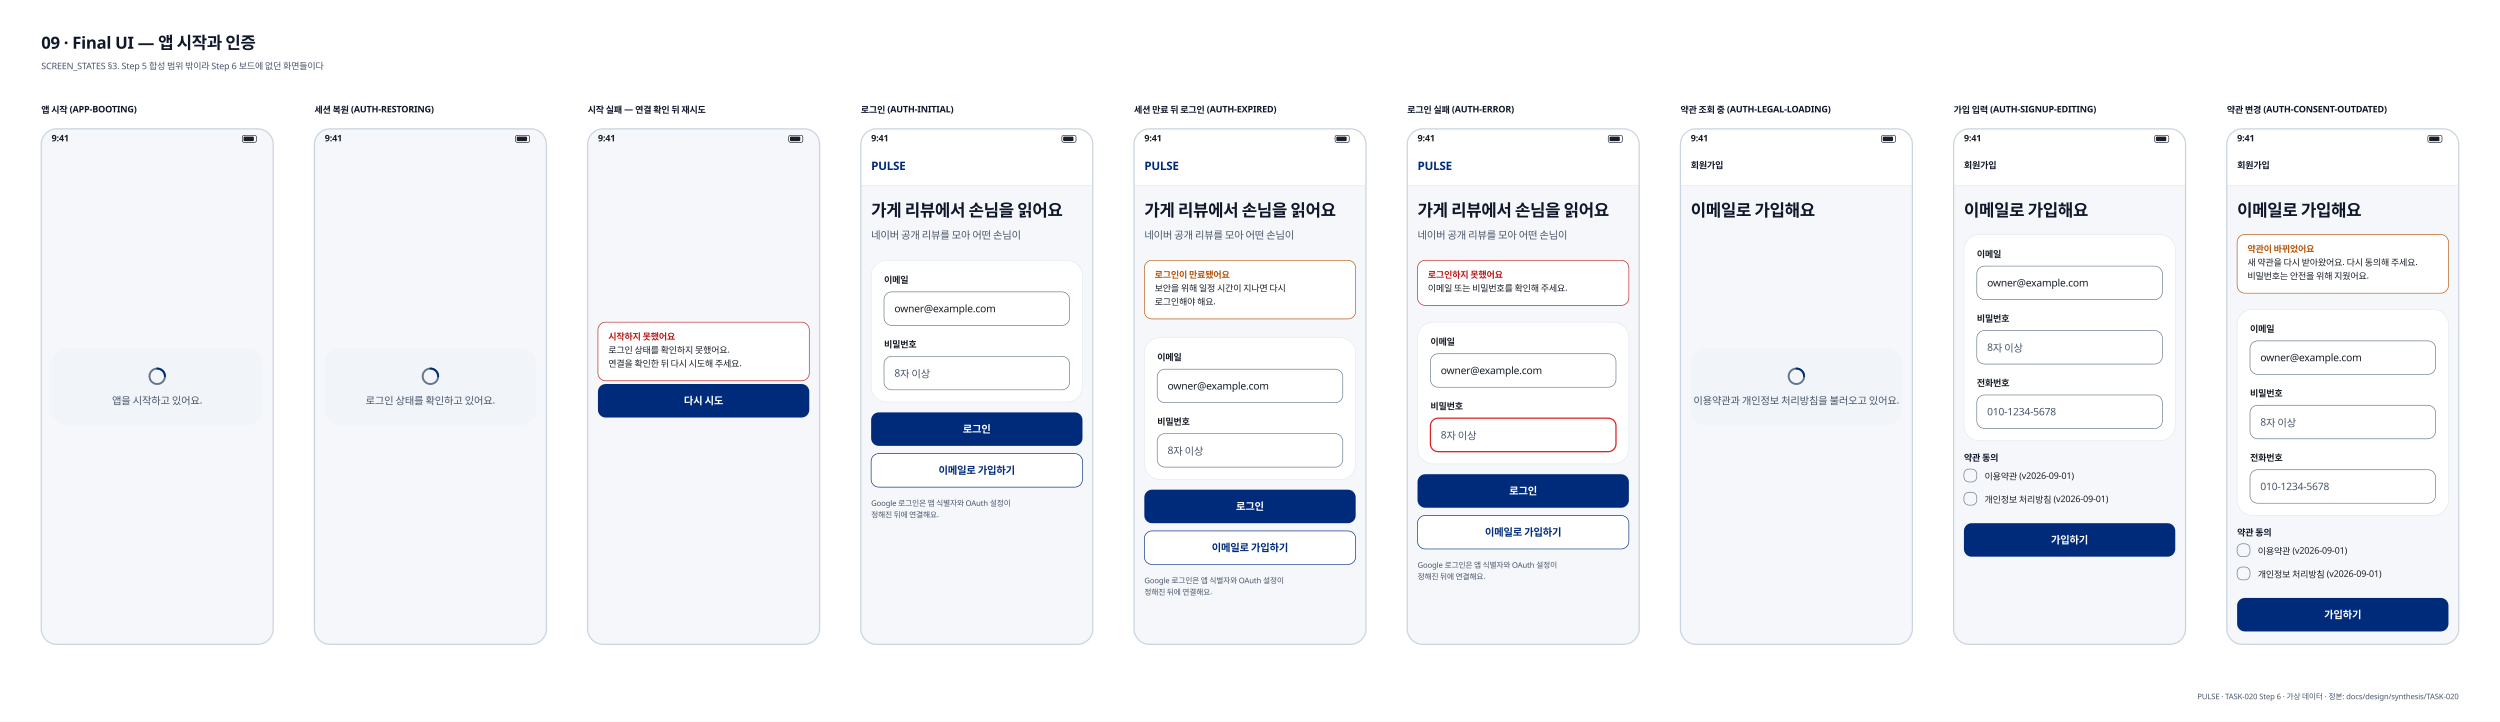
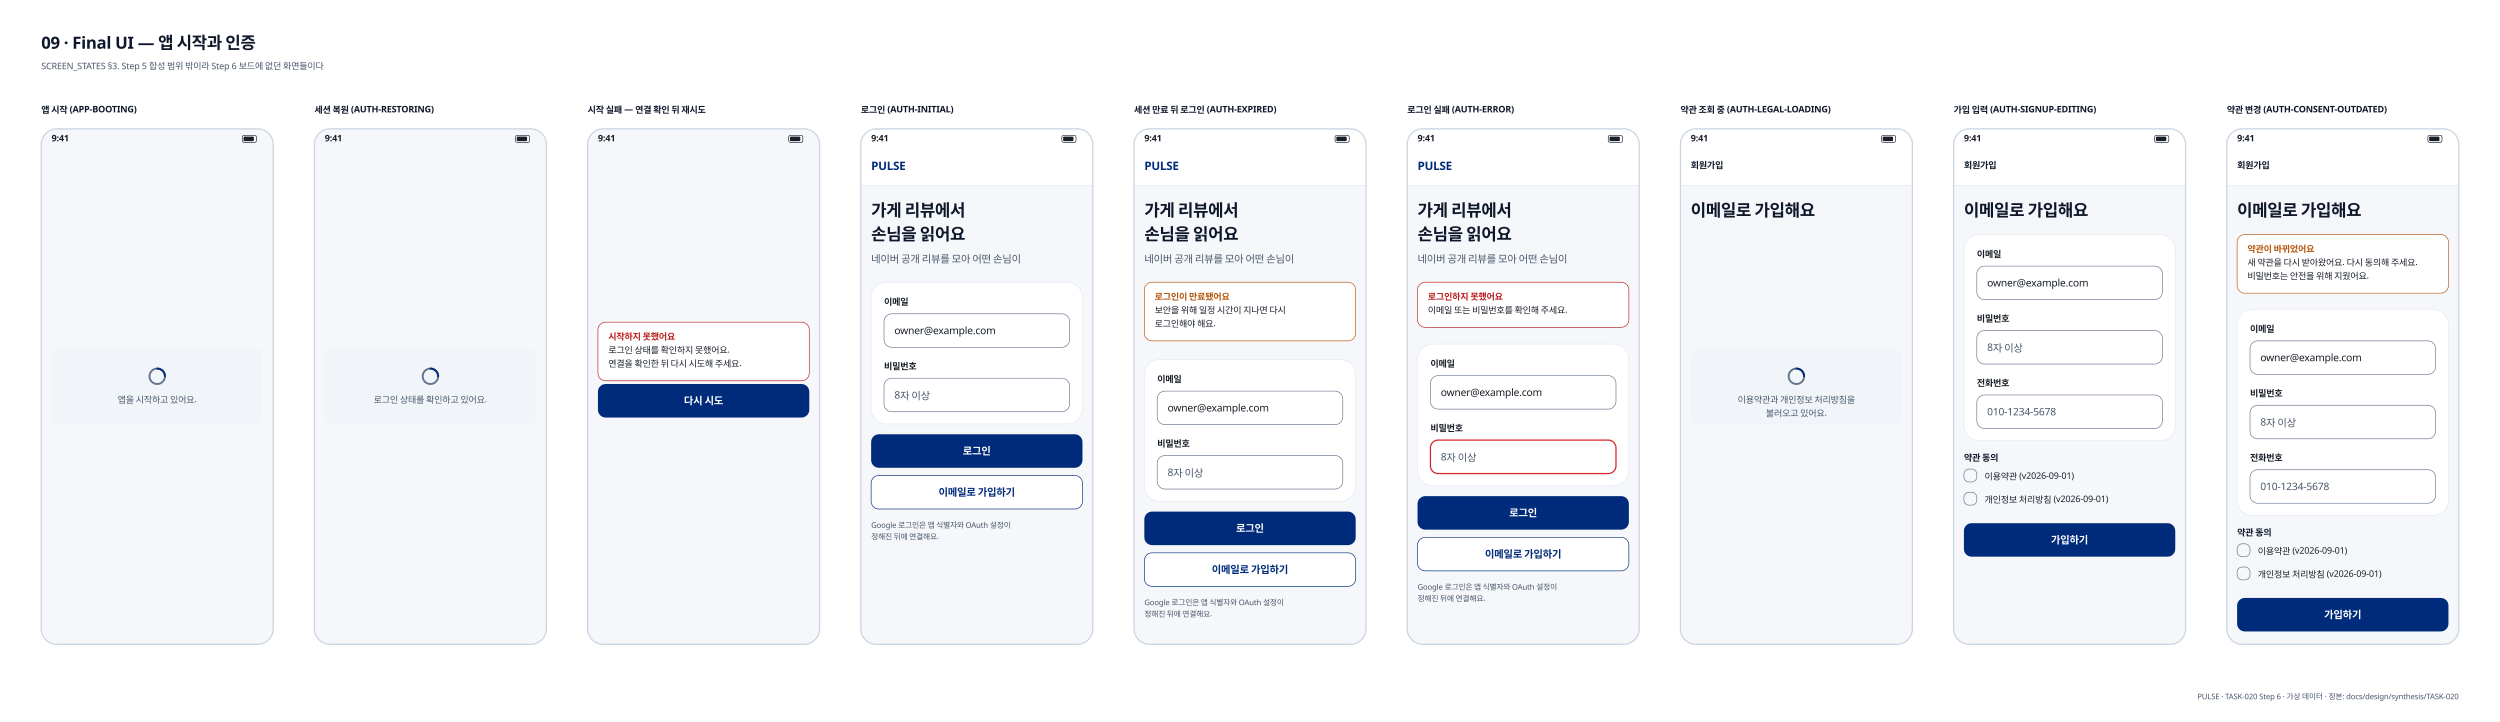
<svg xmlns="http://www.w3.org/2000/svg" width="3880" height="1120" viewBox="0 0 3880 1120">
  <rect x="0" y="0" width="3880" height="1120" rx="0" fill="#FFFFFF" />
  <text x="64" y="75.6" font-family="Pretendard" font-size="26" font-weight="600" letter-spacing="-0.52" fill="#0F172A" text-anchor="start">09 · Final UI — 앱 시작과 인증</text>
  <text x="64" y="107.4" font-family="Pretendard" font-size="14" font-weight="400" letter-spacing="-0.28" fill="#475569" text-anchor="start">SCREEN_STATES §3. Step 5 합성 범위 밖이라 Step 6 보드에 없던 화면들이다</text>
  <g transform="translate(64 200)">
    <g id="Screen/App-Booting">
      <text x="0" y="-24.6" font-family="Pretendard" font-size="14" font-weight="700" letter-spacing="-0.28" fill="#0F172A" text-anchor="start">앱 시작 (APP-BOOTING)</text>
      <clipPath id="clip-App-Booting">
        <rect x="0" y="0" width="360" height="800" rx="24" fill="none" />
      </clipPath>
      <g clip-path="url(#clip-App-Booting)">
        <rect x="0" y="0" width="360" height="800" rx="0" fill="#F5F7FA" />
        <rect x="0" y="0" width="360" height="32" rx="0" fill="#F5F7FA" />
        <g id="LoadingBlock">
-           <rect x="16" y="340" width="328" height="120" rx="24" fill="#F1F5F9" />
+           <rect x="16" y="340" width="328" height="120" rx="12" fill="#F1F5F9" />
          <circle cx="180" cy="384" r="12" fill="none" stroke="#64748B" stroke-width="3" />
          <path d="M 180 372 A 12 12 0 0 1 192 384" fill="none" stroke="#002B7A" stroke-width="3" stroke-linecap="round" />
-           <text x="180" y="427.6" font-family="Pretendard" font-size="16" font-weight="400" letter-spacing="-0.32" fill="#475569" text-anchor="middle">앱을 시작하고 있어요.</text>
+           <text x="180" y="425.4" font-family="Pretendard" font-size="14" font-weight="400" letter-spacing="-0.28" fill="#475569" text-anchor="middle">앱을 시작하고 있어요.</text>
        </g>
        <text x="16" y="19.4" font-family="Pretendard" font-size="14" font-weight="600" letter-spacing="-0.28" fill="#191F28" text-anchor="start">9:41</text>
        <rect x="312" y="10" width="22" height="11" rx="3" fill="none" stroke="#191F28" stroke-width="1" />
        <rect x="314" y="12" width="16" height="7" rx="1.5" fill="#191F28" />
      </g>
      <rect x="0" y="0" width="360" height="800" rx="24" fill="none" stroke="#CBD5E1" stroke-width="2" />
    </g>
  </g>
  <g transform="translate(488 200)">
    <g id="Screen/Auth-Restoring">
      <text x="0" y="-24.6" font-family="Pretendard" font-size="14" font-weight="700" letter-spacing="-0.28" fill="#0F172A" text-anchor="start">세션 복원 (AUTH-RESTORING)</text>
      <clipPath id="clip-Auth-Restoring">
        <rect x="0" y="0" width="360" height="800" rx="24" fill="none" />
      </clipPath>
      <g clip-path="url(#clip-Auth-Restoring)">
        <rect x="0" y="0" width="360" height="800" rx="0" fill="#F5F7FA" />
        <rect x="0" y="0" width="360" height="32" rx="0" fill="#F5F7FA" />
        <g id="LoadingBlock 2">
-           <rect x="16" y="340" width="328" height="120" rx="24" fill="#F1F5F9" />
+           <rect x="16" y="340" width="328" height="120" rx="12" fill="#F1F5F9" />
          <circle cx="180" cy="384" r="12" fill="none" stroke="#64748B" stroke-width="3" />
          <path d="M 180 372 A 12 12 0 0 1 192 384" fill="none" stroke="#002B7A" stroke-width="3" stroke-linecap="round" />
-           <text x="180" y="427.6" font-family="Pretendard" font-size="16" font-weight="400" letter-spacing="-0.32" fill="#475569" text-anchor="middle">로그인 상태를 확인하고 있어요.</text>
+           <text x="180" y="425.4" font-family="Pretendard" font-size="14" font-weight="400" letter-spacing="-0.28" fill="#475569" text-anchor="middle">로그인 상태를 확인하고 있어요.</text>
        </g>
        <text x="16" y="19.4" font-family="Pretendard" font-size="14" font-weight="600" letter-spacing="-0.28" fill="#191F28" text-anchor="start">9:41</text>
        <rect x="312" y="10" width="22" height="11" rx="3" fill="none" stroke="#191F28" stroke-width="1" />
        <rect x="314" y="12" width="16" height="7" rx="1.5" fill="#191F28" />
      </g>
      <rect x="0" y="0" width="360" height="800" rx="24" fill="none" stroke="#CBD5E1" stroke-width="2" />
    </g>
  </g>
  <g transform="translate(912 200)">
    <g id="Screen/Boot-Error">
      <text x="0" y="-24.6" font-family="Pretendard" font-size="14" font-weight="700" letter-spacing="-0.28" fill="#0F172A" text-anchor="start">시작 실패 — 연결 확인 뒤 재시도</text>
      <clipPath id="clip-Boot-Error">
        <rect x="0" y="0" width="360" height="800" rx="24" fill="none" />
      </clipPath>
      <g clip-path="url(#clip-Boot-Error)">
        <rect x="0" y="0" width="360" height="800" rx="0" fill="#F5F7FA" />
        <rect x="0" y="0" width="360" height="32" rx="0" fill="#F5F7FA" />
        <g id="Notice/error">
          <rect x="16" y="300" width="328" height="91" rx="12" fill="#FFFFFF" stroke="#B91C1C" stroke-width="1" />
          <text x="32" y="327.4" font-family="Pretendard" font-size="14" font-weight="600" letter-spacing="-0.28" fill="#B91C1C" text-anchor="start">시작하지 못했어요</text>
          <text x="32" y="348.4" font-family="Pretendard" font-size="14" font-weight="400" letter-spacing="-0.28" fill="#191F28" text-anchor="start">로그인 상태를 확인하지 못했어요.</text>
          <text x="32" y="369.4" font-family="Pretendard" font-size="14" font-weight="400" letter-spacing="-0.28" fill="#191F28" text-anchor="start">연결을 확인한 뒤 다시 시도해 주세요.</text>
        </g>
        <g id="Button/Primary/다시 시도">
          <rect x="16" y="396" width="328" height="52" rx="12" fill="#002B7A" />
          <text x="180" y="427.6" font-family="Pretendard" font-size="16" font-weight="600" letter-spacing="-0.32" fill="#FFFFFF" text-anchor="middle">다시 시도</text>
        </g>
        <text x="16" y="19.4" font-family="Pretendard" font-size="14" font-weight="600" letter-spacing="-0.28" fill="#191F28" text-anchor="start">9:41</text>
        <rect x="312" y="10" width="22" height="11" rx="3" fill="none" stroke="#191F28" stroke-width="1" />
        <rect x="314" y="12" width="16" height="7" rx="1.5" fill="#191F28" />
      </g>
      <rect x="0" y="0" width="360" height="800" rx="24" fill="none" stroke="#CBD5E1" stroke-width="2" />
    </g>
  </g>
  <g transform="translate(1336 200)">
    <g id="Screen/Auth-Initial">
      <text x="0" y="-24.6" font-family="Pretendard" font-size="14" font-weight="700" letter-spacing="-0.28" fill="#0F172A" text-anchor="start">로그인 (AUTH-INITIAL)</text>
      <clipPath id="clip-Auth-Initial">
        <rect x="0" y="0" width="360" height="800" rx="24" fill="none" />
      </clipPath>
      <g clip-path="url(#clip-Auth-Initial)">
        <rect x="0" y="0" width="360" height="800" rx="0" fill="#F5F7FA" />
        <rect x="0" y="0" width="360" height="32" rx="0" fill="#F5F7FA" />
        <g id="Header">
          <rect x="0" y="0" width="360" height="88" rx="0" fill="#FFFFFF" />
          <line x1="0" y1="88" x2="360" y2="88" stroke="#E2E8F0" stroke-width="1" />
          <text x="16" y="63.8" font-family="Pretendard" font-size="18" font-weight="700" letter-spacing="-0.36" fill="#002B7A" text-anchor="start">PULSE</text>
        </g>
        <g id="PageTitle">
-           <text x="16" y="135.6" font-family="Pretendard" font-size="26" font-weight="600" letter-spacing="-0.52" fill="#0F172A" text-anchor="start">가게 리뷰에서 손님을 읽어요</text>
-           <text x="16" y="170.6" font-family="Pretendard" font-size="16" font-weight="400" letter-spacing="-0.32" fill="#475569" text-anchor="start">네이버 공개 리뷰를 모아 어떤 손님이</text>
-         </g>
-         <rect x="16" y="204" width="328" height="220" rx="24" fill="#FFFFFF" stroke="#E2E8F0" stroke-width="1" />
+           <text x="16" y="135.6" font-family="Pretendard" font-size="26" font-weight="600" letter-spacing="-0.52" fill="#0F172A" text-anchor="start">가게 리뷰에서</text>
+           <text x="16" y="172.6" font-family="Pretendard" font-size="26" font-weight="600" letter-spacing="-0.52" fill="#0F172A" text-anchor="start">손님을 읽어요</text>
+           <text x="16" y="207.6" font-family="Pretendard" font-size="16" font-weight="400" letter-spacing="-0.32" fill="#475569" text-anchor="start">네이버 공개 리뷰를 모아 어떤 손님이</text>
+         </g>
+         <rect x="16" y="238" width="328" height="220" rx="24" fill="#FFFFFF" stroke="#E2E8F0" stroke-width="1" />
        <g id="TextField/default/이메일">
-           <text x="36" y="239.4" font-family="Pretendard" font-size="14" font-weight="600" letter-spacing="-0.28" fill="#191F28" text-anchor="start">이메일</text>
-           <rect x="36" y="253" width="288" height="52" rx="12" fill="#FFFFFF" stroke="#64748B" stroke-width="1" />
-           <text x="52" y="284.6" font-family="Pretendard" font-size="16" font-weight="400" letter-spacing="-0.32" fill="#191F28" text-anchor="start">owner@example.com</text>
+           <text x="36" y="273.4" font-family="Pretendard" font-size="14" font-weight="600" letter-spacing="-0.28" fill="#191F28" text-anchor="start">이메일</text>
+           <rect x="36" y="287" width="288" height="52" rx="12" fill="#FFFFFF" stroke="#64748B" stroke-width="1" />
+           <text x="52" y="318.6" font-family="Pretendard" font-size="16" font-weight="400" letter-spacing="-0.32" fill="#191F28" text-anchor="start">owner@example.com</text>
        </g>
        <g id="TextField/default/비밀번호">
-           <text x="36" y="339.4" font-family="Pretendard" font-size="14" font-weight="600" letter-spacing="-0.28" fill="#191F28" text-anchor="start">비밀번호</text>
-           <rect x="36" y="353" width="288" height="52" rx="12" fill="#FFFFFF" stroke="#64748B" stroke-width="1" />
-           <text x="52" y="384.6" font-family="Pretendard" font-size="16" font-weight="400" letter-spacing="-0.32" fill="#475569" text-anchor="start">8자 이상</text>
+           <text x="36" y="373.4" font-family="Pretendard" font-size="14" font-weight="600" letter-spacing="-0.28" fill="#191F28" text-anchor="start">비밀번호</text>
+           <rect x="36" y="387" width="288" height="52" rx="12" fill="#FFFFFF" stroke="#64748B" stroke-width="1" />
+           <text x="52" y="418.6" font-family="Pretendard" font-size="16" font-weight="400" letter-spacing="-0.32" fill="#475569" text-anchor="start">8자 이상</text>
        </g>
        <g id="Button/Primary/로그인">
-           <rect x="16" y="440" width="328" height="52" rx="12" fill="#002B7A" />
-           <text x="180" y="471.6" font-family="Pretendard" font-size="16" font-weight="600" letter-spacing="-0.32" fill="#FFFFFF" text-anchor="middle">로그인</text>
+           <rect x="16" y="474" width="328" height="52" rx="12" fill="#002B7A" />
+           <text x="180" y="505.6" font-family="Pretendard" font-size="16" font-weight="600" letter-spacing="-0.32" fill="#FFFFFF" text-anchor="middle">로그인</text>
        </g>
        <g id="Button/Outline/이메일로 가입하기">
-           <rect x="16" y="504" width="328" height="52" rx="12" fill="#FFFFFF" stroke="#002B7A" stroke-width="1" />
-           <text x="180" y="535.6" font-family="Pretendard" font-size="16" font-weight="600" letter-spacing="-0.32" fill="#002B7A" text-anchor="middle">이메일로 가입하기</text>
-         </g>
-         <text x="16" y="585.2" font-family="Pretendard" font-size="12" font-weight="400" letter-spacing="-0.24" fill="#475569" text-anchor="start">Google 로그인은 앱 식별자와 OAuth 설정이</text>
-         <text x="16" y="603.2" font-family="Pretendard" font-size="12" font-weight="400" letter-spacing="-0.24" fill="#475569" text-anchor="start">정해진 뒤에 연결해요.</text>
+           <rect x="16" y="538" width="328" height="52" rx="12" fill="#FFFFFF" stroke="#002B7A" stroke-width="1" />
+           <text x="180" y="569.6" font-family="Pretendard" font-size="16" font-weight="600" letter-spacing="-0.32" fill="#002B7A" text-anchor="middle">이메일로 가입하기</text>
+         </g>
+         <text x="16" y="619.2" font-family="Pretendard" font-size="12" font-weight="400" letter-spacing="-0.24" fill="#475569" text-anchor="start">Google 로그인은 앱 식별자와 OAuth 설정이</text>
+         <text x="16" y="637.2" font-family="Pretendard" font-size="12" font-weight="400" letter-spacing="-0.24" fill="#475569" text-anchor="start">정해진 뒤에 연결해요.</text>
        <text x="16" y="19.4" font-family="Pretendard" font-size="14" font-weight="600" letter-spacing="-0.28" fill="#191F28" text-anchor="start">9:41</text>
        <rect x="312" y="10" width="22" height="11" rx="3" fill="none" stroke="#191F28" stroke-width="1" />
        <rect x="314" y="12" width="16" height="7" rx="1.5" fill="#191F28" />
      </g>
      <rect x="0" y="0" width="360" height="800" rx="24" fill="none" stroke="#CBD5E1" stroke-width="2" />
    </g>
  </g>
  <g transform="translate(1760 200)">
    <g id="Screen/Auth-Expired">
      <text x="0" y="-24.6" font-family="Pretendard" font-size="14" font-weight="700" letter-spacing="-0.28" fill="#0F172A" text-anchor="start">세션 만료 뒤 로그인 (AUTH-EXPIRED)</text>
      <clipPath id="clip-Auth-Expired">
        <rect x="0" y="0" width="360" height="800" rx="24" fill="none" />
      </clipPath>
      <g clip-path="url(#clip-Auth-Expired)">
        <rect x="0" y="0" width="360" height="800" rx="0" fill="#F5F7FA" />
        <rect x="0" y="0" width="360" height="32" rx="0" fill="#F5F7FA" />
        <g id="Header 2">
          <rect x="0" y="0" width="360" height="88" rx="0" fill="#FFFFFF" />
          <line x1="0" y1="88" x2="360" y2="88" stroke="#E2E8F0" stroke-width="1" />
          <text x="16" y="63.8" font-family="Pretendard" font-size="18" font-weight="700" letter-spacing="-0.36" fill="#002B7A" text-anchor="start">PULSE</text>
        </g>
        <g id="PageTitle 2">
-           <text x="16" y="135.6" font-family="Pretendard" font-size="26" font-weight="600" letter-spacing="-0.52" fill="#0F172A" text-anchor="start">가게 리뷰에서 손님을 읽어요</text>
-           <text x="16" y="170.6" font-family="Pretendard" font-size="16" font-weight="400" letter-spacing="-0.32" fill="#475569" text-anchor="start">네이버 공개 리뷰를 모아 어떤 손님이</text>
+           <text x="16" y="135.6" font-family="Pretendard" font-size="26" font-weight="600" letter-spacing="-0.52" fill="#0F172A" text-anchor="start">가게 리뷰에서</text>
+           <text x="16" y="172.6" font-family="Pretendard" font-size="26" font-weight="600" letter-spacing="-0.52" fill="#0F172A" text-anchor="start">손님을 읽어요</text>
+           <text x="16" y="207.6" font-family="Pretendard" font-size="16" font-weight="400" letter-spacing="-0.32" fill="#475569" text-anchor="start">네이버 공개 리뷰를 모아 어떤 손님이</text>
        </g>
        <g id="Notice/warning">
-           <rect x="16" y="204" width="328" height="91" rx="12" fill="#FFFFFF" stroke="#B45309" stroke-width="1" />
-           <text x="32" y="231.4" font-family="Pretendard" font-size="14" font-weight="600" letter-spacing="-0.28" fill="#B45309" text-anchor="start">로그인이 만료됐어요</text>
-           <text x="32" y="252.4" font-family="Pretendard" font-size="14" font-weight="400" letter-spacing="-0.28" fill="#191F28" text-anchor="start">보안을 위해 일정 시간이 지나면 다시</text>
-           <text x="32" y="273.4" font-family="Pretendard" font-size="14" font-weight="400" letter-spacing="-0.28" fill="#191F28" text-anchor="start">로그인해야 해요.</text>
-         </g>
-         <rect x="16" y="324" width="328" height="220" rx="24" fill="#FFFFFF" stroke="#E2E8F0" stroke-width="1" />
+           <rect x="16" y="238" width="328" height="91" rx="12" fill="#FFFFFF" stroke="#B45309" stroke-width="1" />
+           <text x="32" y="265.4" font-family="Pretendard" font-size="14" font-weight="600" letter-spacing="-0.28" fill="#B45309" text-anchor="start">로그인이 만료됐어요</text>
+           <text x="32" y="286.4" font-family="Pretendard" font-size="14" font-weight="400" letter-spacing="-0.28" fill="#191F28" text-anchor="start">보안을 위해 일정 시간이 지나면 다시</text>
+           <text x="32" y="307.4" font-family="Pretendard" font-size="14" font-weight="400" letter-spacing="-0.28" fill="#191F28" text-anchor="start">로그인해야 해요.</text>
+         </g>
+         <rect x="16" y="358" width="328" height="220" rx="24" fill="#FFFFFF" stroke="#E2E8F0" stroke-width="1" />
        <g id="TextField/default/이메일 2">
-           <text x="36" y="359.4" font-family="Pretendard" font-size="14" font-weight="600" letter-spacing="-0.28" fill="#191F28" text-anchor="start">이메일</text>
-           <rect x="36" y="373" width="288" height="52" rx="12" fill="#FFFFFF" stroke="#64748B" stroke-width="1" />
-           <text x="52" y="404.6" font-family="Pretendard" font-size="16" font-weight="400" letter-spacing="-0.32" fill="#191F28" text-anchor="start">owner@example.com</text>
+           <text x="36" y="393.4" font-family="Pretendard" font-size="14" font-weight="600" letter-spacing="-0.28" fill="#191F28" text-anchor="start">이메일</text>
+           <rect x="36" y="407" width="288" height="52" rx="12" fill="#FFFFFF" stroke="#64748B" stroke-width="1" />
+           <text x="52" y="438.6" font-family="Pretendard" font-size="16" font-weight="400" letter-spacing="-0.32" fill="#191F28" text-anchor="start">owner@example.com</text>
        </g>
        <g id="TextField/default/비밀번호 2">
-           <text x="36" y="459.4" font-family="Pretendard" font-size="14" font-weight="600" letter-spacing="-0.28" fill="#191F28" text-anchor="start">비밀번호</text>
-           <rect x="36" y="473" width="288" height="52" rx="12" fill="#FFFFFF" stroke="#64748B" stroke-width="1" />
-           <text x="52" y="504.6" font-family="Pretendard" font-size="16" font-weight="400" letter-spacing="-0.32" fill="#475569" text-anchor="start">8자 이상</text>
+           <text x="36" y="493.4" font-family="Pretendard" font-size="14" font-weight="600" letter-spacing="-0.28" fill="#191F28" text-anchor="start">비밀번호</text>
+           <rect x="36" y="507" width="288" height="52" rx="12" fill="#FFFFFF" stroke="#64748B" stroke-width="1" />
+           <text x="52" y="538.6" font-family="Pretendard" font-size="16" font-weight="400" letter-spacing="-0.32" fill="#475569" text-anchor="start">8자 이상</text>
        </g>
        <g id="Button/Primary/로그인 2">
-           <rect x="16" y="560" width="328" height="52" rx="12" fill="#002B7A" />
-           <text x="180" y="591.6" font-family="Pretendard" font-size="16" font-weight="600" letter-spacing="-0.32" fill="#FFFFFF" text-anchor="middle">로그인</text>
+           <rect x="16" y="594" width="328" height="52" rx="12" fill="#002B7A" />
+           <text x="180" y="625.6" font-family="Pretendard" font-size="16" font-weight="600" letter-spacing="-0.32" fill="#FFFFFF" text-anchor="middle">로그인</text>
        </g>
        <g id="Button/Outline/이메일로 가입하기 2">
-           <rect x="16" y="624" width="328" height="52" rx="12" fill="#FFFFFF" stroke="#002B7A" stroke-width="1" />
-           <text x="180" y="655.6" font-family="Pretendard" font-size="16" font-weight="600" letter-spacing="-0.32" fill="#002B7A" text-anchor="middle">이메일로 가입하기</text>
-         </g>
-         <text x="16" y="705.2" font-family="Pretendard" font-size="12" font-weight="400" letter-spacing="-0.24" fill="#475569" text-anchor="start">Google 로그인은 앱 식별자와 OAuth 설정이</text>
-         <text x="16" y="723.2" font-family="Pretendard" font-size="12" font-weight="400" letter-spacing="-0.24" fill="#475569" text-anchor="start">정해진 뒤에 연결해요.</text>
+           <rect x="16" y="658" width="328" height="52" rx="12" fill="#FFFFFF" stroke="#002B7A" stroke-width="1" />
+           <text x="180" y="689.6" font-family="Pretendard" font-size="16" font-weight="600" letter-spacing="-0.32" fill="#002B7A" text-anchor="middle">이메일로 가입하기</text>
+         </g>
+         <text x="16" y="739.2" font-family="Pretendard" font-size="12" font-weight="400" letter-spacing="-0.24" fill="#475569" text-anchor="start">Google 로그인은 앱 식별자와 OAuth 설정이</text>
+         <text x="16" y="757.2" font-family="Pretendard" font-size="12" font-weight="400" letter-spacing="-0.24" fill="#475569" text-anchor="start">정해진 뒤에 연결해요.</text>
        <text x="16" y="19.4" font-family="Pretendard" font-size="14" font-weight="600" letter-spacing="-0.28" fill="#191F28" text-anchor="start">9:41</text>
        <rect x="312" y="10" width="22" height="11" rx="3" fill="none" stroke="#191F28" stroke-width="1" />
        <rect x="314" y="12" width="16" height="7" rx="1.5" fill="#191F28" />
      </g>
      <rect x="0" y="0" width="360" height="800" rx="24" fill="none" stroke="#CBD5E1" stroke-width="2" />
    </g>
  </g>
  <g transform="translate(2184 200)">
    <g id="Screen/Auth-Error">
      <text x="0" y="-24.6" font-family="Pretendard" font-size="14" font-weight="700" letter-spacing="-0.28" fill="#0F172A" text-anchor="start">로그인 실패 (AUTH-ERROR)</text>
      <clipPath id="clip-Auth-Error">
        <rect x="0" y="0" width="360" height="800" rx="24" fill="none" />
      </clipPath>
      <g clip-path="url(#clip-Auth-Error)">
        <rect x="0" y="0" width="360" height="800" rx="0" fill="#F5F7FA" />
        <rect x="0" y="0" width="360" height="32" rx="0" fill="#F5F7FA" />
        <g id="Header 3">
          <rect x="0" y="0" width="360" height="88" rx="0" fill="#FFFFFF" />
          <line x1="0" y1="88" x2="360" y2="88" stroke="#E2E8F0" stroke-width="1" />
          <text x="16" y="63.8" font-family="Pretendard" font-size="18" font-weight="700" letter-spacing="-0.36" fill="#002B7A" text-anchor="start">PULSE</text>
        </g>
        <g id="PageTitle 3">
-           <text x="16" y="135.6" font-family="Pretendard" font-size="26" font-weight="600" letter-spacing="-0.52" fill="#0F172A" text-anchor="start">가게 리뷰에서 손님을 읽어요</text>
-           <text x="16" y="170.6" font-family="Pretendard" font-size="16" font-weight="400" letter-spacing="-0.32" fill="#475569" text-anchor="start">네이버 공개 리뷰를 모아 어떤 손님이</text>
+           <text x="16" y="135.6" font-family="Pretendard" font-size="26" font-weight="600" letter-spacing="-0.52" fill="#0F172A" text-anchor="start">가게 리뷰에서</text>
+           <text x="16" y="172.6" font-family="Pretendard" font-size="26" font-weight="600" letter-spacing="-0.52" fill="#0F172A" text-anchor="start">손님을 읽어요</text>
+           <text x="16" y="207.6" font-family="Pretendard" font-size="16" font-weight="400" letter-spacing="-0.32" fill="#475569" text-anchor="start">네이버 공개 리뷰를 모아 어떤 손님이</text>
        </g>
        <g id="Notice/error 2">
-           <rect x="16" y="204" width="328" height="70" rx="12" fill="#FFFFFF" stroke="#B91C1C" stroke-width="1" />
-           <text x="32" y="231.4" font-family="Pretendard" font-size="14" font-weight="600" letter-spacing="-0.28" fill="#B91C1C" text-anchor="start">로그인하지 못했어요</text>
-           <text x="32" y="252.4" font-family="Pretendard" font-size="14" font-weight="400" letter-spacing="-0.28" fill="#191F28" text-anchor="start">이메일 또는 비밀번호를 확인해 주세요.</text>
-         </g>
-         <rect x="16" y="300" width="328" height="220" rx="24" fill="#FFFFFF" stroke="#E2E8F0" stroke-width="1" />
+           <rect x="16" y="238" width="328" height="70" rx="12" fill="#FFFFFF" stroke="#B91C1C" stroke-width="1" />
+           <text x="32" y="265.4" font-family="Pretendard" font-size="14" font-weight="600" letter-spacing="-0.28" fill="#B91C1C" text-anchor="start">로그인하지 못했어요</text>
+           <text x="32" y="286.4" font-family="Pretendard" font-size="14" font-weight="400" letter-spacing="-0.28" fill="#191F28" text-anchor="start">이메일 또는 비밀번호를 확인해 주세요.</text>
+         </g>
+         <rect x="16" y="334" width="328" height="220" rx="24" fill="#FFFFFF" stroke="#E2E8F0" stroke-width="1" />
        <g id="TextField/default/이메일 3">
-           <text x="36" y="335.4" font-family="Pretendard" font-size="14" font-weight="600" letter-spacing="-0.28" fill="#191F28" text-anchor="start">이메일</text>
-           <rect x="36" y="349" width="288" height="52" rx="12" fill="#FFFFFF" stroke="#64748B" stroke-width="1" />
-           <text x="52" y="380.6" font-family="Pretendard" font-size="16" font-weight="400" letter-spacing="-0.32" fill="#191F28" text-anchor="start">owner@example.com</text>
+           <text x="36" y="369.4" font-family="Pretendard" font-size="14" font-weight="600" letter-spacing="-0.28" fill="#191F28" text-anchor="start">이메일</text>
+           <rect x="36" y="383" width="288" height="52" rx="12" fill="#FFFFFF" stroke="#64748B" stroke-width="1" />
+           <text x="52" y="414.6" font-family="Pretendard" font-size="16" font-weight="400" letter-spacing="-0.32" fill="#191F28" text-anchor="start">owner@example.com</text>
        </g>
        <g id="TextField/error/비밀번호">
-           <text x="36" y="435.4" font-family="Pretendard" font-size="14" font-weight="600" letter-spacing="-0.28" fill="#191F28" text-anchor="start">비밀번호</text>
-           <rect x="36" y="449" width="288" height="52" rx="12" fill="#FFFFFF" stroke="#DC2626" stroke-width="2" />
-           <text x="52" y="480.6" font-family="Pretendard" font-size="16" font-weight="400" letter-spacing="-0.32" fill="#475569" text-anchor="start">8자 이상</text>
+           <text x="36" y="469.4" font-family="Pretendard" font-size="14" font-weight="600" letter-spacing="-0.28" fill="#191F28" text-anchor="start">비밀번호</text>
+           <rect x="36" y="483" width="288" height="52" rx="12" fill="#FFFFFF" stroke="#DC2626" stroke-width="2" />
+           <text x="52" y="514.6" font-family="Pretendard" font-size="16" font-weight="400" letter-spacing="-0.32" fill="#475569" text-anchor="start">8자 이상</text>
        </g>
        <g id="Button/Primary/로그인 3">
-           <rect x="16" y="536" width="328" height="52" rx="12" fill="#002B7A" />
-           <text x="180" y="567.6" font-family="Pretendard" font-size="16" font-weight="600" letter-spacing="-0.32" fill="#FFFFFF" text-anchor="middle">로그인</text>
+           <rect x="16" y="570" width="328" height="52" rx="12" fill="#002B7A" />
+           <text x="180" y="601.6" font-family="Pretendard" font-size="16" font-weight="600" letter-spacing="-0.32" fill="#FFFFFF" text-anchor="middle">로그인</text>
        </g>
        <g id="Button/Outline/이메일로 가입하기 3">
-           <rect x="16" y="600" width="328" height="52" rx="12" fill="#FFFFFF" stroke="#002B7A" stroke-width="1" />
-           <text x="180" y="631.6" font-family="Pretendard" font-size="16" font-weight="600" letter-spacing="-0.32" fill="#002B7A" text-anchor="middle">이메일로 가입하기</text>
-         </g>
-         <text x="16" y="681.2" font-family="Pretendard" font-size="12" font-weight="400" letter-spacing="-0.24" fill="#475569" text-anchor="start">Google 로그인은 앱 식별자와 OAuth 설정이</text>
-         <text x="16" y="699.2" font-family="Pretendard" font-size="12" font-weight="400" letter-spacing="-0.24" fill="#475569" text-anchor="start">정해진 뒤에 연결해요.</text>
+           <rect x="16" y="634" width="328" height="52" rx="12" fill="#FFFFFF" stroke="#002B7A" stroke-width="1" />
+           <text x="180" y="665.6" font-family="Pretendard" font-size="16" font-weight="600" letter-spacing="-0.32" fill="#002B7A" text-anchor="middle">이메일로 가입하기</text>
+         </g>
+         <text x="16" y="715.2" font-family="Pretendard" font-size="12" font-weight="400" letter-spacing="-0.24" fill="#475569" text-anchor="start">Google 로그인은 앱 식별자와 OAuth 설정이</text>
+         <text x="16" y="733.2" font-family="Pretendard" font-size="12" font-weight="400" letter-spacing="-0.24" fill="#475569" text-anchor="start">정해진 뒤에 연결해요.</text>
        <text x="16" y="19.4" font-family="Pretendard" font-size="14" font-weight="600" letter-spacing="-0.28" fill="#191F28" text-anchor="start">9:41</text>
        <rect x="312" y="10" width="22" height="11" rx="3" fill="none" stroke="#191F28" stroke-width="1" />
        <rect x="314" y="12" width="16" height="7" rx="1.5" fill="#191F28" />
      </g>
      <rect x="0" y="0" width="360" height="800" rx="24" fill="none" stroke="#CBD5E1" stroke-width="2" />
    </g>
  </g>
  <g transform="translate(2608 200)">
    <g id="Screen/Signup-LegalLoading">
      <text x="0" y="-24.6" font-family="Pretendard" font-size="14" font-weight="700" letter-spacing="-0.28" fill="#0F172A" text-anchor="start">약관 조회 중 (AUTH-LEGAL-LOADING)</text>
      <clipPath id="clip-Signup-LegalLoading">
        <rect x="0" y="0" width="360" height="800" rx="24" fill="none" />
      </clipPath>
      <g clip-path="url(#clip-Signup-LegalLoading)">
        <rect x="0" y="0" width="360" height="800" rx="0" fill="#F5F7FA" />
        <rect x="0" y="0" width="360" height="32" rx="0" fill="#F5F7FA" />
        <g id="Header 4">
          <rect x="0" y="0" width="360" height="88" rx="0" fill="#FFFFFF" />
          <line x1="0" y1="88" x2="360" y2="88" stroke="#E2E8F0" stroke-width="1" />
          <text x="16" y="61.4" font-family="Pretendard" font-size="14" font-weight="600" letter-spacing="-0.28" fill="#0F172A" text-anchor="start">회원가입</text>
        </g>
        <g id="PageTitle 4">
          <text x="16" y="135.6" font-family="Pretendard" font-size="26" font-weight="600" letter-spacing="-0.52" fill="#0F172A" text-anchor="start">이메일로 가입해요</text>
        </g>
        <g id="LoadingBlock 3">
-           <rect x="16" y="340" width="328" height="120" rx="24" fill="#F1F5F9" />
+           <rect x="16" y="340" width="328" height="120" rx="12" fill="#F1F5F9" />
          <circle cx="180" cy="384" r="12" fill="none" stroke="#64748B" stroke-width="3" />
          <path d="M 180 372 A 12 12 0 0 1 192 384" fill="none" stroke="#002B7A" stroke-width="3" stroke-linecap="round" />
-           <text x="180" y="427.6" font-family="Pretendard" font-size="16" font-weight="400" letter-spacing="-0.32" fill="#475569" text-anchor="middle">이용약관과 개인정보 처리방침을 불러오고 있어요.</text>
+           <text x="180" y="425.4" font-family="Pretendard" font-size="14" font-weight="400" letter-spacing="-0.28" fill="#475569" text-anchor="middle">이용약관과 개인정보 처리방침을</text>
+           <text x="180" y="446.4" font-family="Pretendard" font-size="14" font-weight="400" letter-spacing="-0.28" fill="#475569" text-anchor="middle">불러오고 있어요.</text>
        </g>
        <text x="16" y="19.4" font-family="Pretendard" font-size="14" font-weight="600" letter-spacing="-0.28" fill="#191F28" text-anchor="start">9:41</text>
        <rect x="312" y="10" width="22" height="11" rx="3" fill="none" stroke="#191F28" stroke-width="1" />
        <rect x="314" y="12" width="16" height="7" rx="1.5" fill="#191F28" />
      </g>
      <rect x="0" y="0" width="360" height="800" rx="24" fill="none" stroke="#CBD5E1" stroke-width="2" />
    </g>
  </g>
  <g transform="translate(3032 200)">
    <g id="Screen/Signup-Editing">
      <text x="0" y="-24.6" font-family="Pretendard" font-size="14" font-weight="700" letter-spacing="-0.28" fill="#0F172A" text-anchor="start">가입 입력 (AUTH-SIGNUP-EDITING)</text>
      <clipPath id="clip-Signup-Editing">
        <rect x="0" y="0" width="360" height="800" rx="24" fill="none" />
      </clipPath>
      <g clip-path="url(#clip-Signup-Editing)">
        <rect x="0" y="0" width="360" height="800" rx="0" fill="#F5F7FA" />
        <rect x="0" y="0" width="360" height="32" rx="0" fill="#F5F7FA" />
        <g id="Header 5">
          <rect x="0" y="0" width="360" height="88" rx="0" fill="#FFFFFF" />
          <line x1="0" y1="88" x2="360" y2="88" stroke="#E2E8F0" stroke-width="1" />
          <text x="16" y="61.4" font-family="Pretendard" font-size="14" font-weight="600" letter-spacing="-0.28" fill="#0F172A" text-anchor="start">회원가입</text>
        </g>
        <g id="PageTitle 5">
          <text x="16" y="135.6" font-family="Pretendard" font-size="26" font-weight="600" letter-spacing="-0.52" fill="#0F172A" text-anchor="start">이메일로 가입해요</text>
        </g>
        <rect x="16" y="164" width="328" height="320" rx="24" fill="#FFFFFF" stroke="#E2E8F0" stroke-width="1" />
        <g id="TextField/default/이메일 4">
          <text x="36" y="199.4" font-family="Pretendard" font-size="14" font-weight="600" letter-spacing="-0.28" fill="#191F28" text-anchor="start">이메일</text>
          <rect x="36" y="213" width="288" height="52" rx="12" fill="#FFFFFF" stroke="#64748B" stroke-width="1" />
          <text x="52" y="244.6" font-family="Pretendard" font-size="16" font-weight="400" letter-spacing="-0.32" fill="#191F28" text-anchor="start">owner@example.com</text>
        </g>
        <g id="TextField/default/비밀번호 3">
          <text x="36" y="299.4" font-family="Pretendard" font-size="14" font-weight="600" letter-spacing="-0.28" fill="#191F28" text-anchor="start">비밀번호</text>
          <rect x="36" y="313" width="288" height="52" rx="12" fill="#FFFFFF" stroke="#64748B" stroke-width="1" />
          <text x="52" y="344.6" font-family="Pretendard" font-size="16" font-weight="400" letter-spacing="-0.32" fill="#475569" text-anchor="start">8자 이상</text>
        </g>
        <g id="TextField/default/전화번호">
          <text x="36" y="399.4" font-family="Pretendard" font-size="14" font-weight="600" letter-spacing="-0.28" fill="#191F28" text-anchor="start">전화번호</text>
          <rect x="36" y="413" width="288" height="52" rx="12" fill="#FFFFFF" stroke="#64748B" stroke-width="1" />
          <text x="52" y="444.6" font-family="Pretendard" font-size="16" font-weight="400" letter-spacing="-0.32" fill="#475569" text-anchor="start">010-1234-5678</text>
        </g>
        <text x="16" y="515.4" font-family="Pretendard" font-size="14" font-weight="600" letter-spacing="-0.28" fill="#0F172A" text-anchor="start">약관 동의</text>
        <rect x="16" y="528" width="20" height="20" rx="8" fill="none" stroke="#64748B" stroke-width="1" />
        <text x="48" y="544.4" font-family="Pretendard" font-size="14" font-weight="400" letter-spacing="-0.28" fill="#191F28" text-anchor="start">이용약관 (v2026-09-01)</text>
        <rect x="16" y="564" width="20" height="20" rx="8" fill="none" stroke="#64748B" stroke-width="1" />
        <text x="48" y="580.4" font-family="Pretendard" font-size="14" font-weight="400" letter-spacing="-0.28" fill="#191F28" text-anchor="start">개인정보 처리방침 (v2026-09-01)</text>
        <g id="Button/Primary/가입하기">
          <rect x="16" y="612" width="328" height="52" rx="12" fill="#002B7A" />
          <text x="180" y="643.6" font-family="Pretendard" font-size="16" font-weight="600" letter-spacing="-0.32" fill="#FFFFFF" text-anchor="middle">가입하기</text>
        </g>
        <text x="16" y="19.4" font-family="Pretendard" font-size="14" font-weight="600" letter-spacing="-0.28" fill="#191F28" text-anchor="start">9:41</text>
        <rect x="312" y="10" width="22" height="11" rx="3" fill="none" stroke="#191F28" stroke-width="1" />
        <rect x="314" y="12" width="16" height="7" rx="1.5" fill="#191F28" />
      </g>
      <rect x="0" y="0" width="360" height="800" rx="24" fill="none" stroke="#CBD5E1" stroke-width="2" />
    </g>
  </g>
  <g transform="translate(3456 200)">
    <g id="Screen/Signup-ConsentOutdated">
      <text x="0" y="-24.6" font-family="Pretendard" font-size="14" font-weight="700" letter-spacing="-0.28" fill="#0F172A" text-anchor="start">약관 변경 (AUTH-CONSENT-OUTDATED)</text>
      <clipPath id="clip-Signup-ConsentOutdated">
        <rect x="0" y="0" width="360" height="800" rx="24" fill="none" />
      </clipPath>
      <g clip-path="url(#clip-Signup-ConsentOutdated)">
        <rect x="0" y="0" width="360" height="800" rx="0" fill="#F5F7FA" />
        <rect x="0" y="0" width="360" height="32" rx="0" fill="#F5F7FA" />
        <g id="Header 6">
          <rect x="0" y="0" width="360" height="88" rx="0" fill="#FFFFFF" />
          <line x1="0" y1="88" x2="360" y2="88" stroke="#E2E8F0" stroke-width="1" />
          <text x="16" y="61.4" font-family="Pretendard" font-size="14" font-weight="600" letter-spacing="-0.28" fill="#0F172A" text-anchor="start">회원가입</text>
        </g>
        <g id="PageTitle 6">
          <text x="16" y="135.6" font-family="Pretendard" font-size="26" font-weight="600" letter-spacing="-0.52" fill="#0F172A" text-anchor="start">이메일로 가입해요</text>
        </g>
        <g id="Notice/warning 2">
          <rect x="16" y="164" width="328" height="91" rx="12" fill="#FFFFFF" stroke="#B45309" stroke-width="1" />
          <text x="32" y="191.4" font-family="Pretendard" font-size="14" font-weight="600" letter-spacing="-0.28" fill="#B45309" text-anchor="start">약관이 바뀌었어요</text>
          <text x="32" y="212.4" font-family="Pretendard" font-size="14" font-weight="400" letter-spacing="-0.28" fill="#191F28" text-anchor="start">새 약관을 다시 받아왔어요. 다시 동의해 주세요.</text>
          <text x="32" y="233.4" font-family="Pretendard" font-size="14" font-weight="400" letter-spacing="-0.28" fill="#191F28" text-anchor="start">비밀번호는 안전을 위해 지웠어요.</text>
        </g>
        <rect x="16" y="280" width="328" height="320" rx="24" fill="#FFFFFF" stroke="#E2E8F0" stroke-width="1" />
        <g id="TextField/default/이메일 5">
          <text x="36" y="315.4" font-family="Pretendard" font-size="14" font-weight="600" letter-spacing="-0.28" fill="#191F28" text-anchor="start">이메일</text>
          <rect x="36" y="329" width="288" height="52" rx="12" fill="#FFFFFF" stroke="#64748B" stroke-width="1" />
          <text x="52" y="360.6" font-family="Pretendard" font-size="16" font-weight="400" letter-spacing="-0.32" fill="#191F28" text-anchor="start">owner@example.com</text>
        </g>
        <g id="TextField/default/비밀번호 4">
          <text x="36" y="415.4" font-family="Pretendard" font-size="14" font-weight="600" letter-spacing="-0.28" fill="#191F28" text-anchor="start">비밀번호</text>
          <rect x="36" y="429" width="288" height="52" rx="12" fill="#FFFFFF" stroke="#64748B" stroke-width="1" />
          <text x="52" y="460.6" font-family="Pretendard" font-size="16" font-weight="400" letter-spacing="-0.32" fill="#475569" text-anchor="start">8자 이상</text>
        </g>
        <g id="TextField/default/전화번호 2">
          <text x="36" y="515.4" font-family="Pretendard" font-size="14" font-weight="600" letter-spacing="-0.28" fill="#191F28" text-anchor="start">전화번호</text>
          <rect x="36" y="529" width="288" height="52" rx="12" fill="#FFFFFF" stroke="#64748B" stroke-width="1" />
          <text x="52" y="560.6" font-family="Pretendard" font-size="16" font-weight="400" letter-spacing="-0.32" fill="#475569" text-anchor="start">010-1234-5678</text>
        </g>
        <text x="16" y="631.4" font-family="Pretendard" font-size="14" font-weight="600" letter-spacing="-0.28" fill="#0F172A" text-anchor="start">약관 동의</text>
        <rect x="16" y="644" width="20" height="20" rx="8" fill="none" stroke="#64748B" stroke-width="1" />
        <text x="48" y="660.4" font-family="Pretendard" font-size="14" font-weight="400" letter-spacing="-0.28" fill="#191F28" text-anchor="start">이용약관 (v2026-09-01)</text>
        <rect x="16" y="680" width="20" height="20" rx="8" fill="none" stroke="#64748B" stroke-width="1" />
        <text x="48" y="696.4" font-family="Pretendard" font-size="14" font-weight="400" letter-spacing="-0.28" fill="#191F28" text-anchor="start">개인정보 처리방침 (v2026-09-01)</text>
        <g id="Button/Primary/가입하기 2">
          <rect x="16" y="728" width="328" height="52" rx="12" fill="#002B7A" />
          <text x="180" y="759.6" font-family="Pretendard" font-size="16" font-weight="600" letter-spacing="-0.32" fill="#FFFFFF" text-anchor="middle">가입하기</text>
        </g>
        <text x="16" y="19.4" font-family="Pretendard" font-size="14" font-weight="600" letter-spacing="-0.28" fill="#191F28" text-anchor="start">9:41</text>
        <rect x="312" y="10" width="22" height="11" rx="3" fill="none" stroke="#191F28" stroke-width="1" />
        <rect x="314" y="12" width="16" height="7" rx="1.5" fill="#191F28" />
      </g>
      <rect x="0" y="0" width="360" height="800" rx="24" fill="none" stroke="#CBD5E1" stroke-width="2" />
    </g>
  </g>
  <text x="3816" y="1085.2" font-family="Pretendard" font-size="12" font-weight="400" letter-spacing="-0.24" fill="#475569" text-anchor="end">PULSE · TASK-020 Step 6 · 가상 데이터 · 정본: docs/design/synthesis/TASK-020</text>
</svg>
